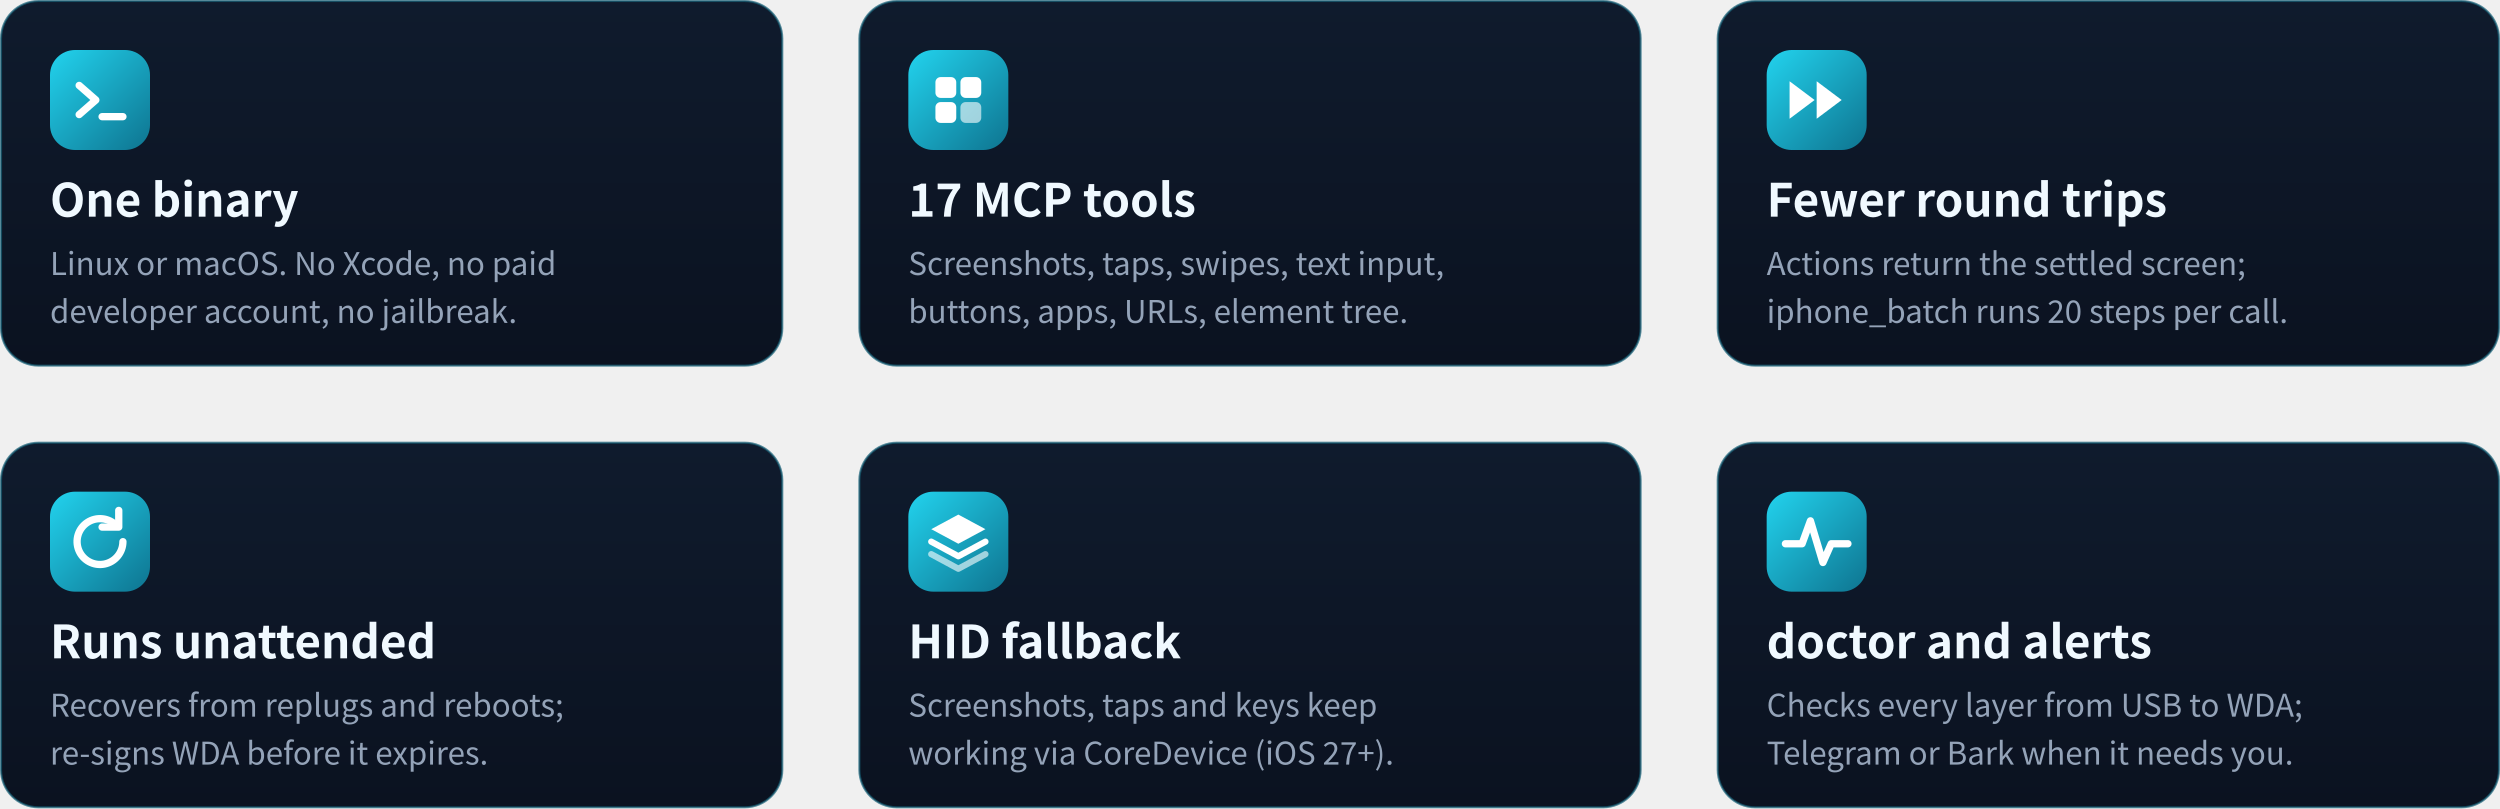
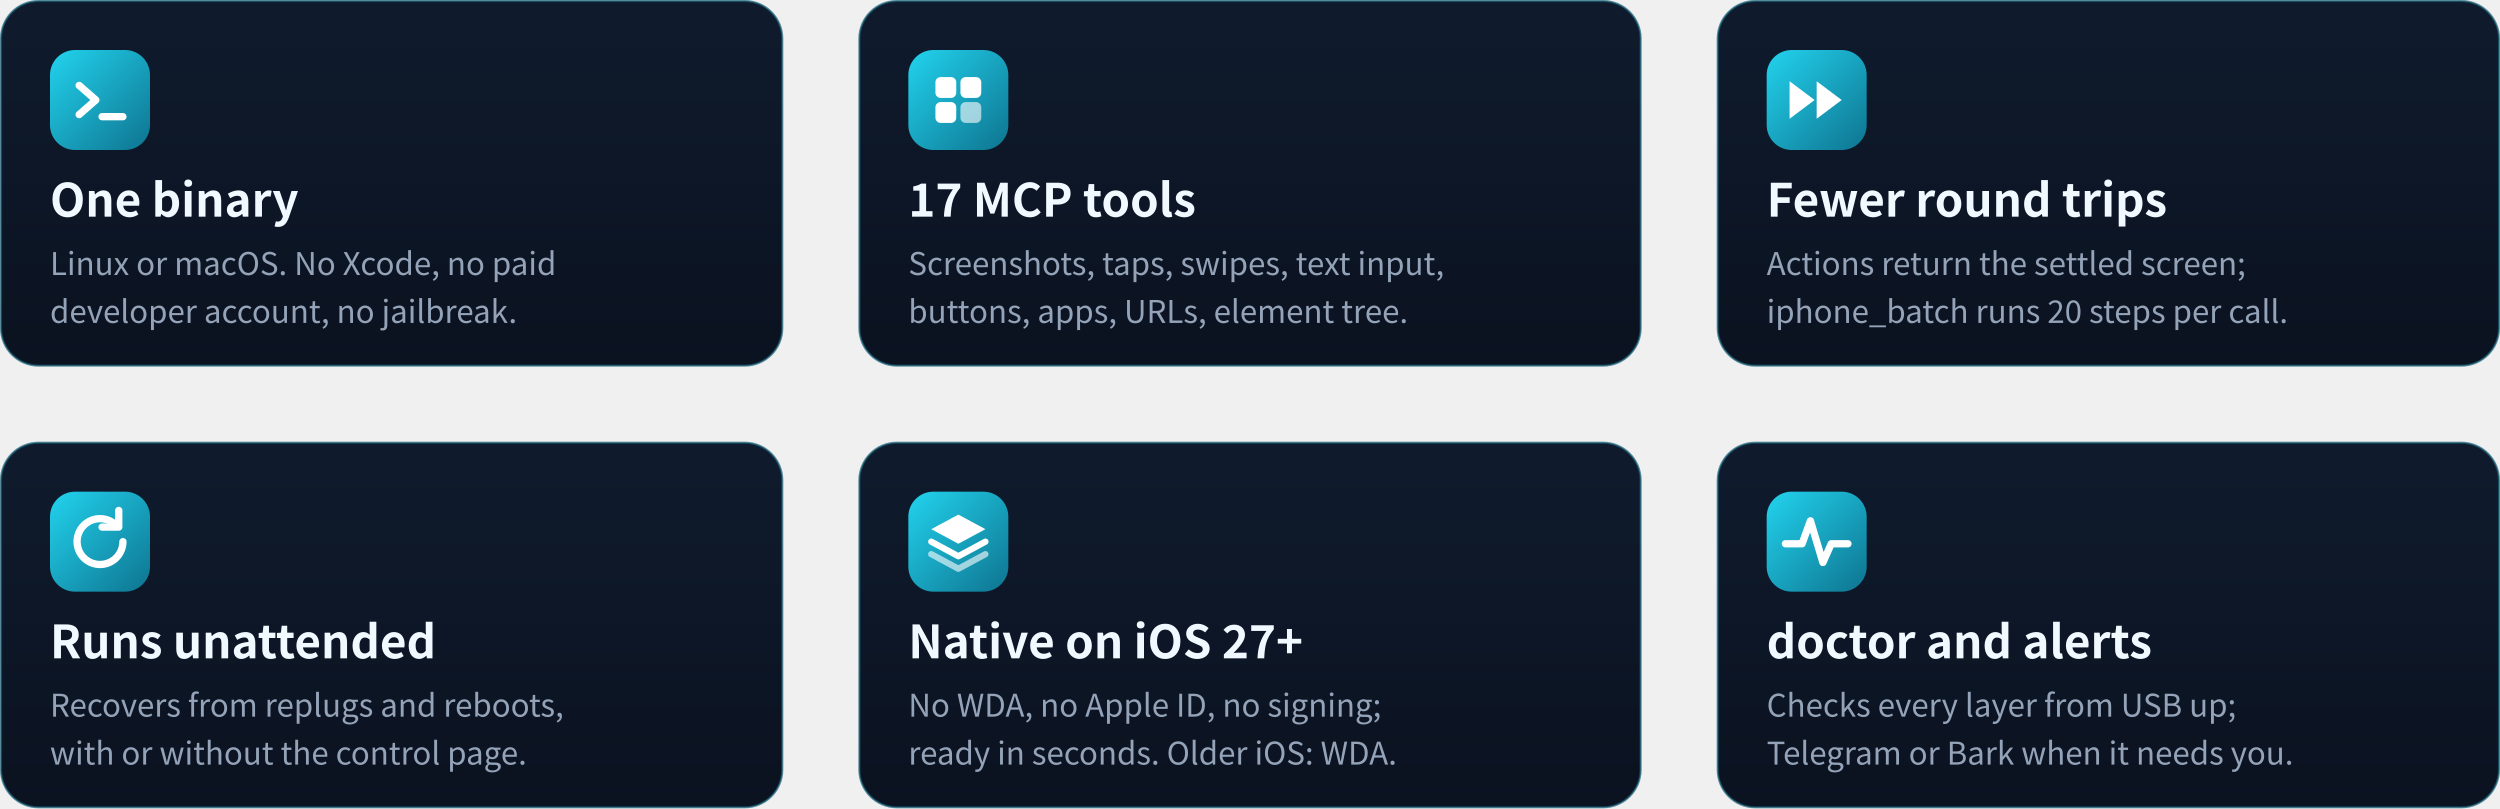
- <svg xmlns="http://www.w3.org/2000/svg" viewBox="0 0 1200 388" width="1200" height="388" role="img" aria-label="One binary: Linux or macOS. No Xcode, no paid developer account, no jailbreak.; 17 MCP tools: Screenshots, taps, swipes, text input, buttons, apps, URLs, element tree.; Fewer round trips: Actions return the settled screen; iphone_batch runs 20 steps per call.; Runs unattended: Recovers from replugs and reboots; re-signs WDA before it expires.; HID fallback: Screenshots, taps and keys keep working via CoreDevice (iOS 27+).; doctor and alerts: Checks every layer from USB to WDA; Telegram or Bark when it needs you.">
+ <svg xmlns="http://www.w3.org/2000/svg" viewBox="0 0 1200 388" width="1200" height="388" role="img" aria-label="One binary: Linux or macOS. No Xcode, no paid developer account, no jailbreak.; 17 MCP tools: Screenshots, taps, swipes, text input, buttons, apps, URLs, element tree.; Fewer round trips: Actions return the settled screen; iphone_batch runs 20 steps per call.; Runs unattended: Recovers from replugs and reboots, with or without the control page.; Native on iOS 27+: No WDA, no Apple ID, no signing; ready in seconds. Older iOS: WDA.; doctor and alerts: Checks every layer from USB up; Telegram or Bark when it needs you.">
  <defs>
    <linearGradient id="cd-bg" x1="0" y1="0" x2="0" y2="1">
      <stop offset="0" stop-color="#0f1b2d" />
      <stop offset="1" stop-color="#0b1220" />
    </linearGradient>
    <linearGradient id="cd-icon" x1="0" y1="0" x2="1" y2="1">
      <stop offset="0" stop-color="#22d3ee" />
      <stop offset="1" stop-color="#0e7490" />
    </linearGradient>
  </defs>
  <g font-family="-apple-system, BlinkMacSystemFont, 'Segoe UI', 'PingFang SC', 'Hiragino Sans GB', 'Microsoft YaHei', 'Noto Sans CJK SC', 'Source Han Sans SC', 'WenQuanYi Zen Hei', Helvetica, Arial, sans-serif">
    <g transform="translate(0 0)">
      <rect x="0.5" y="0.5" width="375" height="175" rx="18" fill="url(#cd-bg)" stroke="#155e75" stroke-opacity="0.7" />
      <rect x="24" y="24" width="48" height="48" rx="12" fill="url(#cd-icon)" />
      <g transform="translate(24 24)">
        <polyline points="14,17 22,24 14,31" fill="none" stroke="#fff" stroke-width="3.5" stroke-linecap="round" stroke-linejoin="round" />
        <line x1="25" y1="32" x2="35" y2="32" stroke="#fff" stroke-width="3.5" stroke-linecap="round" />
      </g>
      <text x="24" y="104" font-size="22" font-weight="700" fill="#f0f9ff">One binary</text>
      <text x="24" y="132" font-size="15" fill="#94a3b8">Linux or macOS. No Xcode, no paid</text>
      <text x="24" y="155" font-size="15" fill="#94a3b8">developer account, no jailbreak.</text>
    </g>
    <g transform="translate(412 0)">
      <rect x="0.5" y="0.5" width="375" height="175" rx="18" fill="url(#cd-bg)" stroke="#155e75" stroke-opacity="0.7" />
      <rect x="24" y="24" width="48" height="48" rx="12" fill="url(#cd-icon)" />
      <g transform="translate(24 24)">
        <g fill="#fff">
          <rect x="13" y="13" width="10" height="10" rx="2.5" />
          <rect x="25" y="13" width="10" height="10" rx="2.5" />
          <rect x="13" y="25" width="10" height="10" rx="2.5" />
          <rect x="25" y="25" width="10" height="10" rx="2.5" fill-opacity="0.6" />
        </g>
      </g>
      <text x="24" y="104" font-size="22" font-weight="700" fill="#f0f9ff">17 MCP tools</text>
      <text x="24" y="132" font-size="15" fill="#94a3b8">Screenshots, taps, swipes, text input,</text>
      <text x="24" y="155" font-size="15" fill="#94a3b8">buttons, apps, URLs, element tree.</text>
    </g>
    <g transform="translate(824 0)">
      <rect x="0.5" y="0.5" width="375" height="175" rx="18" fill="url(#cd-bg)" stroke="#155e75" stroke-opacity="0.7" />
      <rect x="24" y="24" width="48" height="48" rx="12" fill="url(#cd-icon)" />
      <g transform="translate(24 24)">
        <g fill="#fff">
          <path d="M11 15 L23 24 L11 33 Z" />
          <path d="M24 15 L36 24 L24 33 Z" />
        </g>
      </g>
      <text x="24" y="104" font-size="22" font-weight="700" fill="#f0f9ff">Fewer round trips</text>
      <text x="24" y="132" font-size="15" fill="#94a3b8">Actions return the settled screen;</text>
      <text x="24" y="155" font-size="15" fill="#94a3b8">iphone_batch runs 20 steps per call.</text>
    </g>
    <g transform="translate(0 212)">
      <rect x="0.5" y="0.5" width="375" height="175" rx="18" fill="url(#cd-bg)" stroke="#155e75" stroke-opacity="0.7" />
      <rect x="24" y="24" width="48" height="48" rx="12" fill="url(#cd-icon)" />
      <g transform="translate(24 24)">
        <path d="M35 24 A11 11 0 1 1 31.8 16.2" fill="none" stroke="#fff" stroke-width="3.5" stroke-linecap="round" />
        <polyline points="33,9 33,17 25,17" fill="none" stroke="#fff" stroke-width="3.5" stroke-linecap="round" stroke-linejoin="round" />
      </g>
      <text x="24" y="104" font-size="22" font-weight="700" fill="#f0f9ff">Runs unattended</text>
-       <text x="24" y="132" font-size="15" fill="#94a3b8">Recovers from replugs and reboots;</text>
-       <text x="24" y="155" font-size="15" fill="#94a3b8">re-signs WDA before it expires.</text>
+       <text x="24" y="132" font-size="15" fill="#94a3b8">Recovers from replugs and reboots,</text>
+       <text x="24" y="155" font-size="15" fill="#94a3b8">with or without the control page.</text>
    </g>
    <g transform="translate(412 212)">
      <rect x="0.5" y="0.5" width="375" height="175" rx="18" fill="url(#cd-bg)" stroke="#155e75" stroke-opacity="0.7" />
      <rect x="24" y="24" width="48" height="48" rx="12" fill="url(#cd-icon)" />
      <g transform="translate(24 24)">
        <path d="M24 11 L37 18 L24 25 L11 18 Z" fill="#fff" />
        <polyline points="11,24 24,31 37,24" fill="none" stroke="#fff" stroke-width="3" stroke-linecap="round" stroke-linejoin="round" />
        <polyline points="11,30 24,37 37,30" fill="none" stroke="#fff" stroke-width="3" stroke-linecap="round" stroke-linejoin="round" stroke-opacity="0.6" />
      </g>
-       <text x="24" y="104" font-size="22" font-weight="700" fill="#f0f9ff">HID fallback</text>
-       <text x="24" y="132" font-size="15" fill="#94a3b8">Screenshots, taps and keys keep</text>
-       <text x="24" y="155" font-size="15" fill="#94a3b8">working via CoreDevice (iOS 27+).</text>
+       <text x="24" y="104" font-size="22" font-weight="700" fill="#f0f9ff">Native on iOS 27+</text>
+       <text x="24" y="132" font-size="15" fill="#94a3b8">No WDA, no Apple ID, no signing;</text>
+       <text x="24" y="155" font-size="15" fill="#94a3b8">ready in seconds. Older iOS: WDA.</text>
    </g>
    <g transform="translate(824 212)">
      <rect x="0.5" y="0.5" width="375" height="175" rx="18" fill="url(#cd-bg)" stroke="#155e75" stroke-opacity="0.7" />
      <rect x="24" y="24" width="48" height="48" rx="12" fill="url(#cd-icon)" />
      <g transform="translate(24 24)">
        <polyline points="9,25 17,25 21,14 27,34 31,25 39,25" fill="none" stroke="#fff" stroke-width="3.5" stroke-linecap="round" stroke-linejoin="round" />
      </g>
      <text x="24" y="104" font-size="22" font-weight="700" fill="#f0f9ff">doctor and alerts</text>
-       <text x="24" y="132" font-size="15" fill="#94a3b8">Checks every layer from USB to WDA;</text>
+       <text x="24" y="132" font-size="15" fill="#94a3b8">Checks every layer from USB up;</text>
      <text x="24" y="155" font-size="15" fill="#94a3b8">Telegram or Bark when it needs you.</text>
    </g>
  </g>
</svg>
